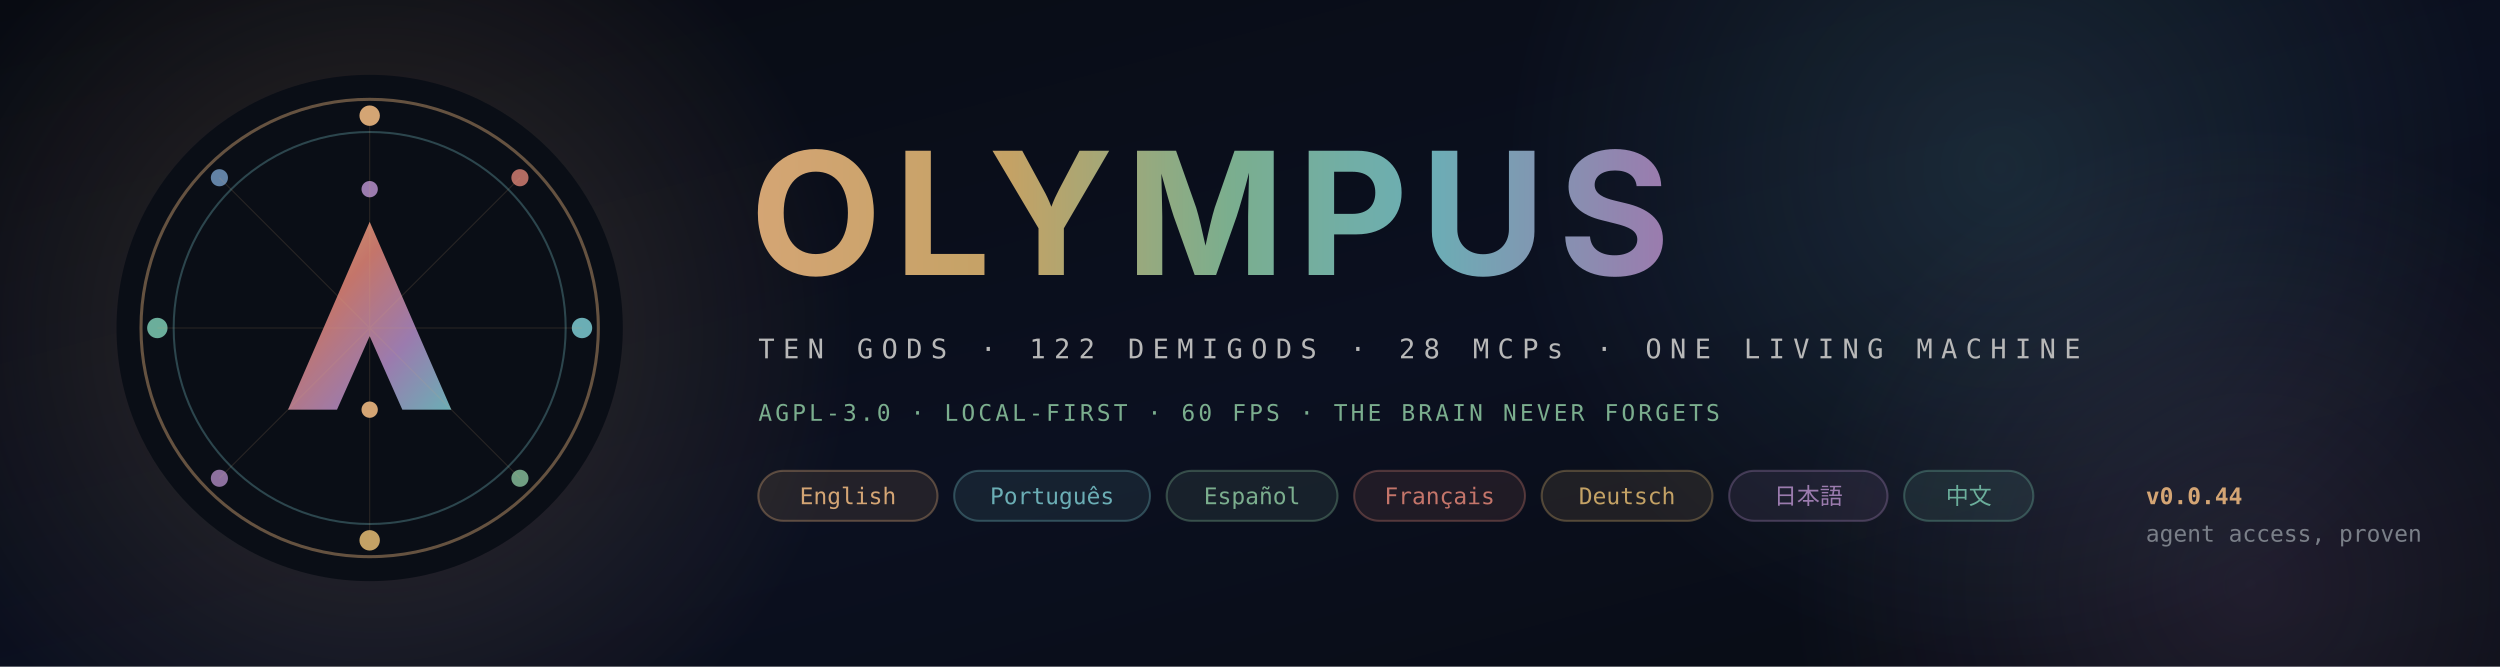
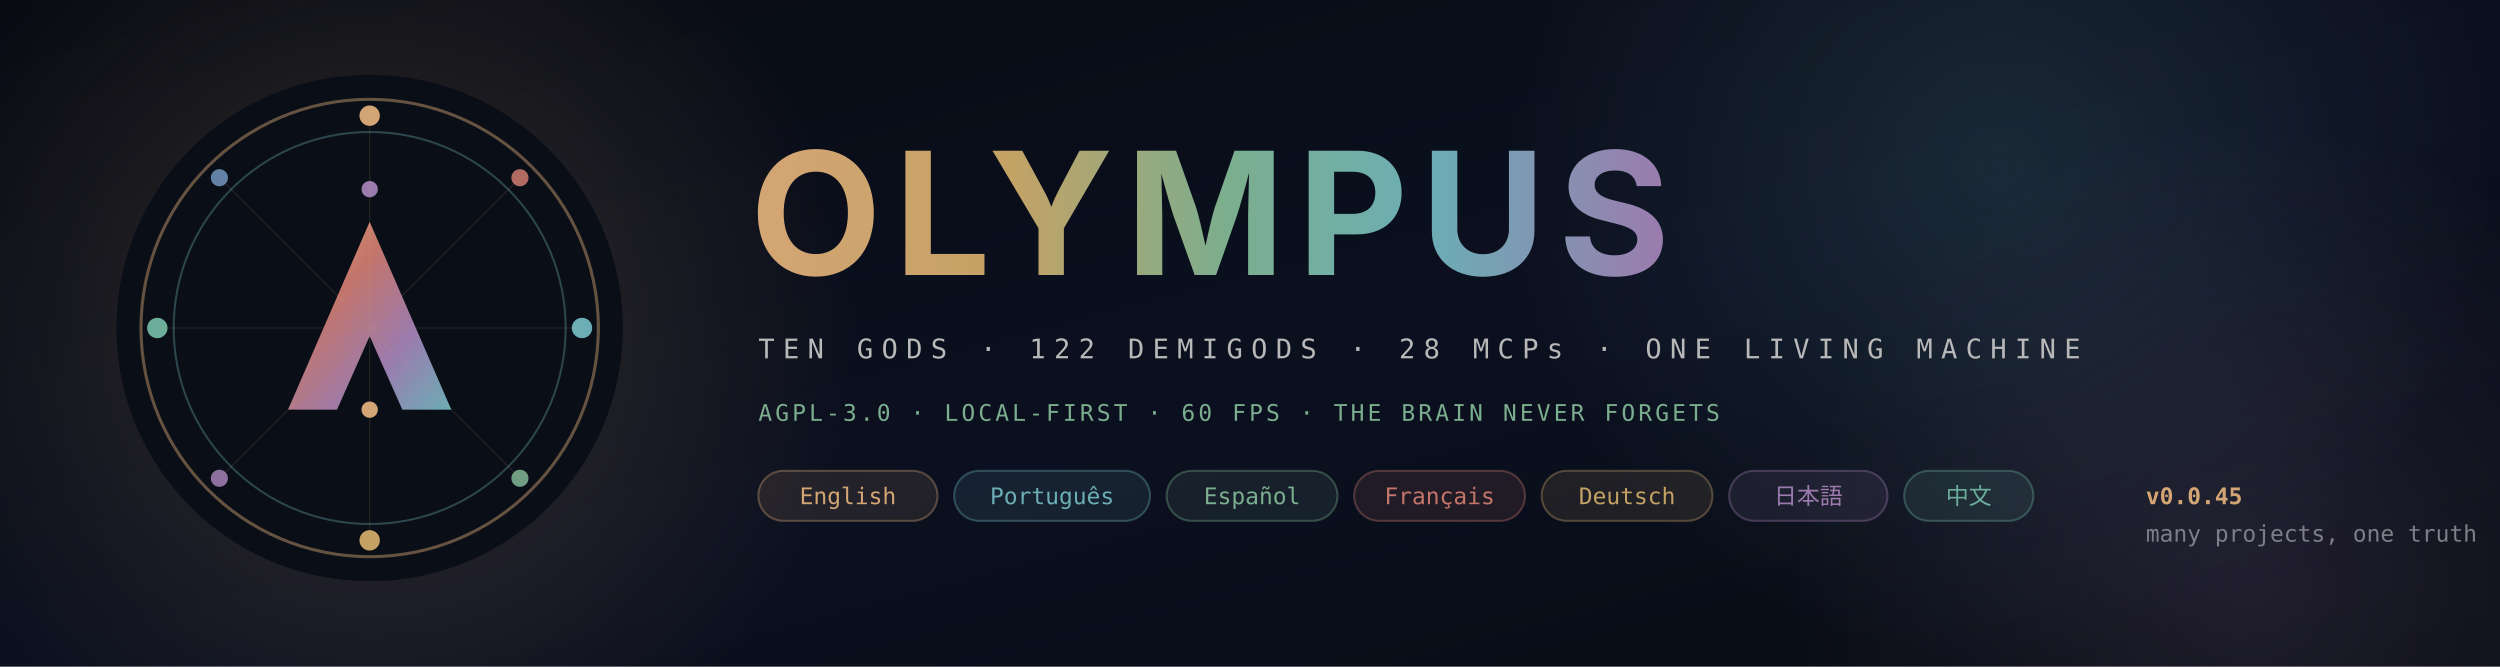
- <svg xmlns="http://www.w3.org/2000/svg" width="1200" height="320" viewBox="0 0 1200 320" fill="none" role="img" aria-label="OLYMPUS v0.0.44 — 60 FPS, the folder identity, and a 60-minute project budget: ten gods, one living machine, seven languages.">
+ <svg xmlns="http://www.w3.org/2000/svg" width="1200" height="320" viewBox="0 0 1200 320" fill="none" role="img" aria-label="OLYMPUS v0.0.45 — 60 FPS, the folder identity, and a 60-minute project budget: ten gods, one living machine, seven languages.">
  <defs>
    <linearGradient id="bg" x1="0" y1="0" x2="1" y2="1">
      <stop offset="0%" stop-color="#080B12" />
      <stop offset="55%" stop-color="#0B1020" />
      <stop offset="100%" stop-color="#080B12" />
    </linearGradient>
    <radialGradient id="glowGold" cx="50%" cy="50%" r="50%">
      <stop offset="0%" stop-color="#D4A574" stop-opacity=".20" />
      <stop offset="100%" stop-color="#D4A574" stop-opacity="0" />
    </radialGradient>
    <radialGradient id="glowCyan" cx="50%" cy="50%" r="50%">
      <stop offset="0%" stop-color="#6BAEB5" stop-opacity=".16" />
      <stop offset="100%" stop-color="#6BAEB5" stop-opacity="0" />
    </radialGradient>
    <radialGradient id="glowPurple" cx="50%" cy="50%" r="50%">
      <stop offset="0%" stop-color="#9B7BAE" stop-opacity=".16" />
      <stop offset="100%" stop-color="#9B7BAE" stop-opacity="0" />
    </radialGradient>
    <linearGradient id="peak" x1="0" y1="0" x2="1" y2="1">
      <stop offset="0%" stop-color="#D4A574" />
      <stop offset="34%" stop-color="#C4756A" />
      <stop offset="68%" stop-color="#9B7BAE" />
      <stop offset="100%" stop-color="#6BAEB5" />
    </linearGradient>
    <linearGradient id="word" x1="0" y1="0" x2="1" y2="0">
      <stop offset="0%" stop-color="#D4A574" />
      <stop offset="28%" stop-color="#C4A265" />
      <stop offset="52%" stop-color="#7BAE8E" />
      <stop offset="74%" stop-color="#6BAEB5" />
      <stop offset="100%" stop-color="#9B7BAE" />
    </linearGradient>
  </defs>
  <rect width="1200" height="320" fill="url(#bg)" />
  <circle cx="180" cy="160" r="230" fill="url(#glowGold)" />
  <circle cx="960" cy="80" r="240" fill="url(#glowCyan)" />
  <circle cx="1080" cy="280" r="220" fill="url(#glowPurple)" />
  <g transform="translate(52,32) scale(0.98)">
    <circle cx="128" cy="128" r="124" fill="#0A0E16" />
    <circle cx="128" cy="128" r="112" stroke="#D4A574" stroke-width="1.5" fill="none" opacity=".45" />
    <circle cx="128" cy="128" r="96" stroke="#6BAEB5" stroke-width="1" fill="none" opacity=".35" />
    <path d="M 128 76 L 168 168 L 144 168 L 128 132 L 112 168 L 88 168 Z" fill="url(#peak)" />
    <circle cx="128" cy="60" r="4" fill="#9B7BAE" />
    <circle cx="128" cy="168" r="4" fill="#D4A574" />
    <circle cx="128" cy="24" r="5" fill="#D4A574" />
    <circle cx="201.6" cy="54.4" r="4.2" fill="#C4756A" opacity=".9" />
    <circle cx="232" cy="128" r="5" fill="#6BAEB5" />
    <circle cx="201.6" cy="201.6" r="4.2" fill="#7BAE8E" opacity=".9" />
    <circle cx="128" cy="232" r="5" fill="#C4A265" />
    <circle cx="54.4" cy="201.6" r="4.2" fill="#9B7BAE" opacity=".9" />
    <circle cx="24" cy="128" r="5" fill="#6BAE9B" />
    <circle cx="54.4" cy="54.4" r="4.2" fill="#6B8FB5" opacity=".9" />
    <g stroke="#D4A574" stroke-width="0.5" opacity=".16">
      <line x1="128" y1="128" x2="128" y2="24" />
      <line x1="128" y1="128" x2="201.6" y2="54.4" />
      <line x1="128" y1="128" x2="232" y2="128" />
      <line x1="128" y1="128" x2="201.6" y2="201.6" />
      <line x1="128" y1="128" x2="128" y2="232" />
      <line x1="128" y1="128" x2="54.4" y2="201.6" />
      <line x1="128" y1="128" x2="24" y2="128" />
      <line x1="128" y1="128" x2="54.4" y2="54.4" />
    </g>
  </g>
  <text x="360" y="132" font-family="ui-sans-serif, system-ui, -apple-system, sans-serif" font-size="82" font-weight="750" letter-spacing="6" fill="url(#word)">OLYMPUS</text>
  <text x="364" y="172" font-family="ui-monospace, 'SF Mono', monospace" font-size="13" letter-spacing="4" fill="#B8B8B8">TEN GODS · 122 DEMIGODS · 28 MCPs · ONE LIVING MACHINE</text>
  <text x="364" y="202" font-family="ui-monospace, 'SF Mono', monospace" font-size="11" letter-spacing="1.5" fill="#7BAE8E">AGPL-3.0 · LOCAL-FIRST · 60 FPS · THE BRAIN NEVER FORGETS</text>
  <g font-family="ui-monospace, 'SF Mono', monospace" font-size="11">
    <rect x="364" y="226" width="86" height="24" rx="12" fill="#D4A574" fill-opacity=".12" stroke="#D4A574" stroke-opacity=".35" />
    <text x="407" y="242" text-anchor="middle" fill="#D4A574">English</text>
    <rect x="458" y="226" width="94" height="24" rx="12" fill="#6BAEB5" fill-opacity=".12" stroke="#6BAEB5" stroke-opacity=".35" />
    <text x="505" y="242" text-anchor="middle" fill="#6BAEB5">Português</text>
    <rect x="560" y="226" width="82" height="24" rx="12" fill="#7BAE8E" fill-opacity=".12" stroke="#7BAE8E" stroke-opacity=".35" />
    <text x="601" y="242" text-anchor="middle" fill="#7BAE8E">Español</text>
    <rect x="650" y="226" width="82" height="24" rx="12" fill="#C4756A" fill-opacity=".12" stroke="#C4756A" stroke-opacity=".35" />
    <text x="691" y="242" text-anchor="middle" fill="#C4756A">Français</text>
    <rect x="740" y="226" width="82" height="24" rx="12" fill="#C4A265" fill-opacity=".12" stroke="#C4A265" stroke-opacity=".35" />
    <text x="781" y="242" text-anchor="middle" fill="#C4A265">Deutsch</text>
    <rect x="830" y="226" width="76" height="24" rx="12" fill="#9B7BAE" fill-opacity=".12" stroke="#9B7BAE" stroke-opacity=".35" />
    <text x="868" y="242" text-anchor="middle" fill="#9B7BAE">日本語</text>
    <rect x="914" y="226" width="62" height="24" rx="12" fill="#6BAE9B" fill-opacity=".12" stroke="#6BAE9B" stroke-opacity=".35" />
    <text x="945" y="242" text-anchor="middle" fill="#6BAE9B">中文</text>
  </g>
  <g font-family="ui-monospace, 'SF Mono', monospace" font-size="11">
-     <text x="1030" y="242" fill="#D4A574" font-weight="700">v0.0.44</text>
-     <text x="1030" y="260" fill="#7A7F88">agent access, proven</text>
+     <text x="1030" y="242" fill="#D4A574" font-weight="700">v0.0.45</text>
+     <text x="1030" y="260" fill="#7A7F88">many projects, one truth</text>
  </g>
</svg>
